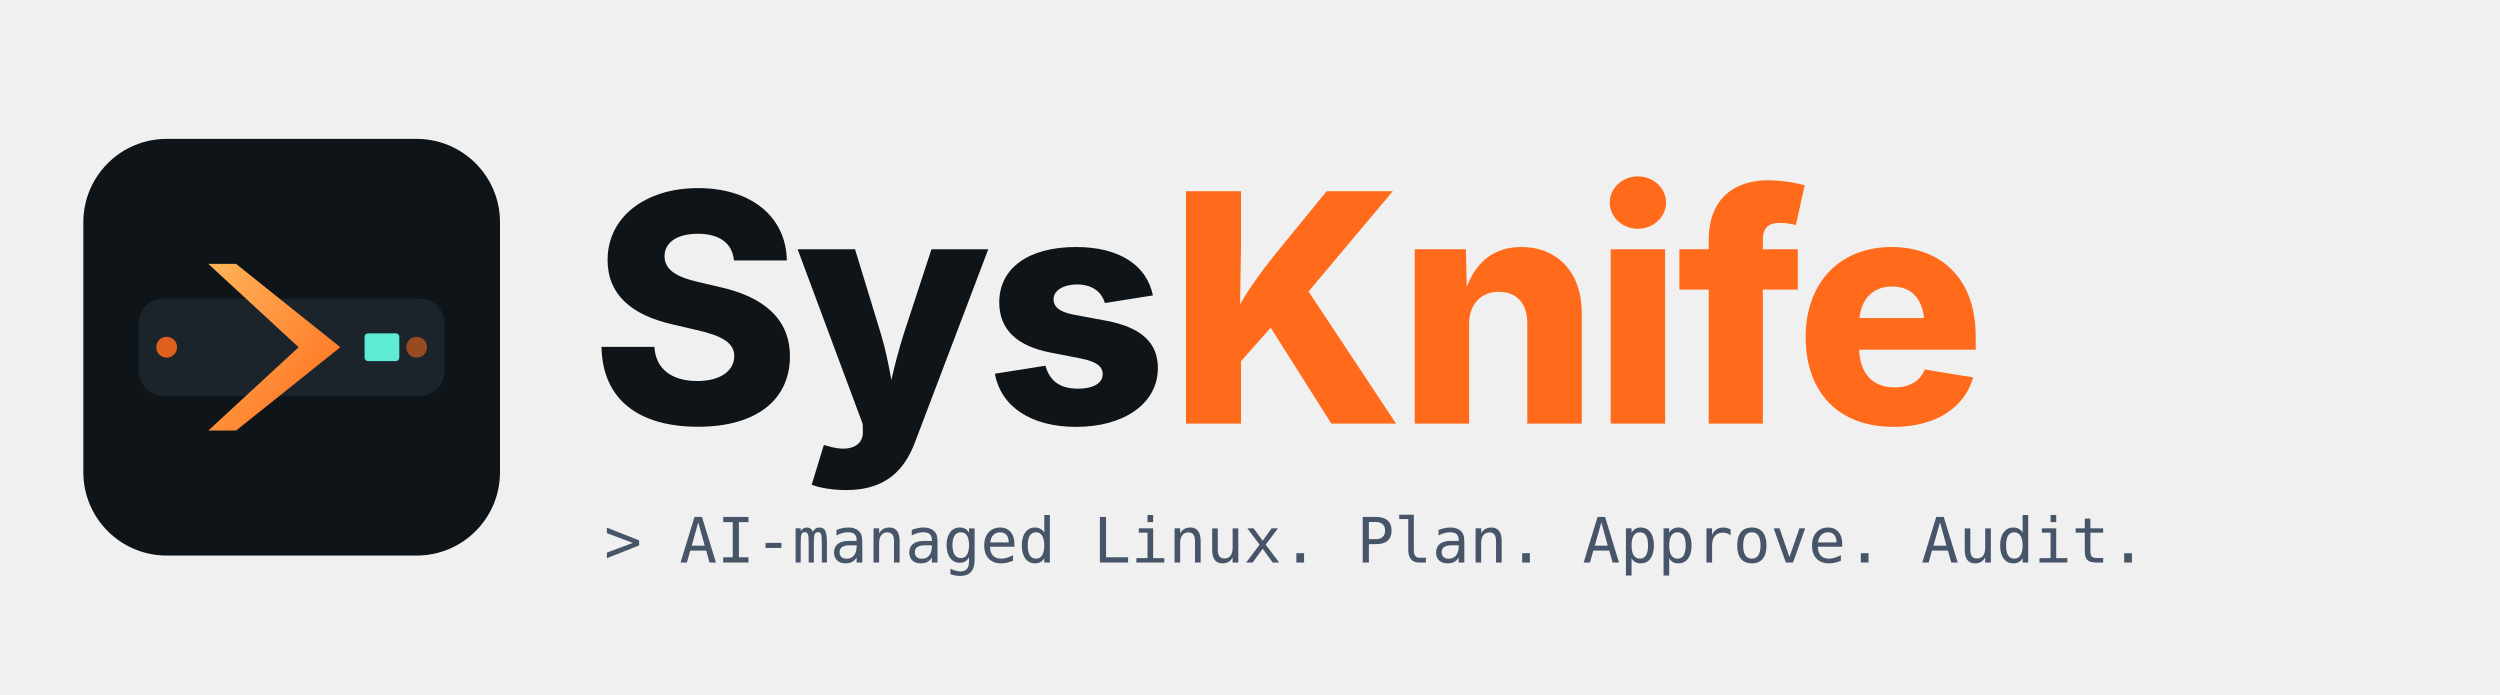
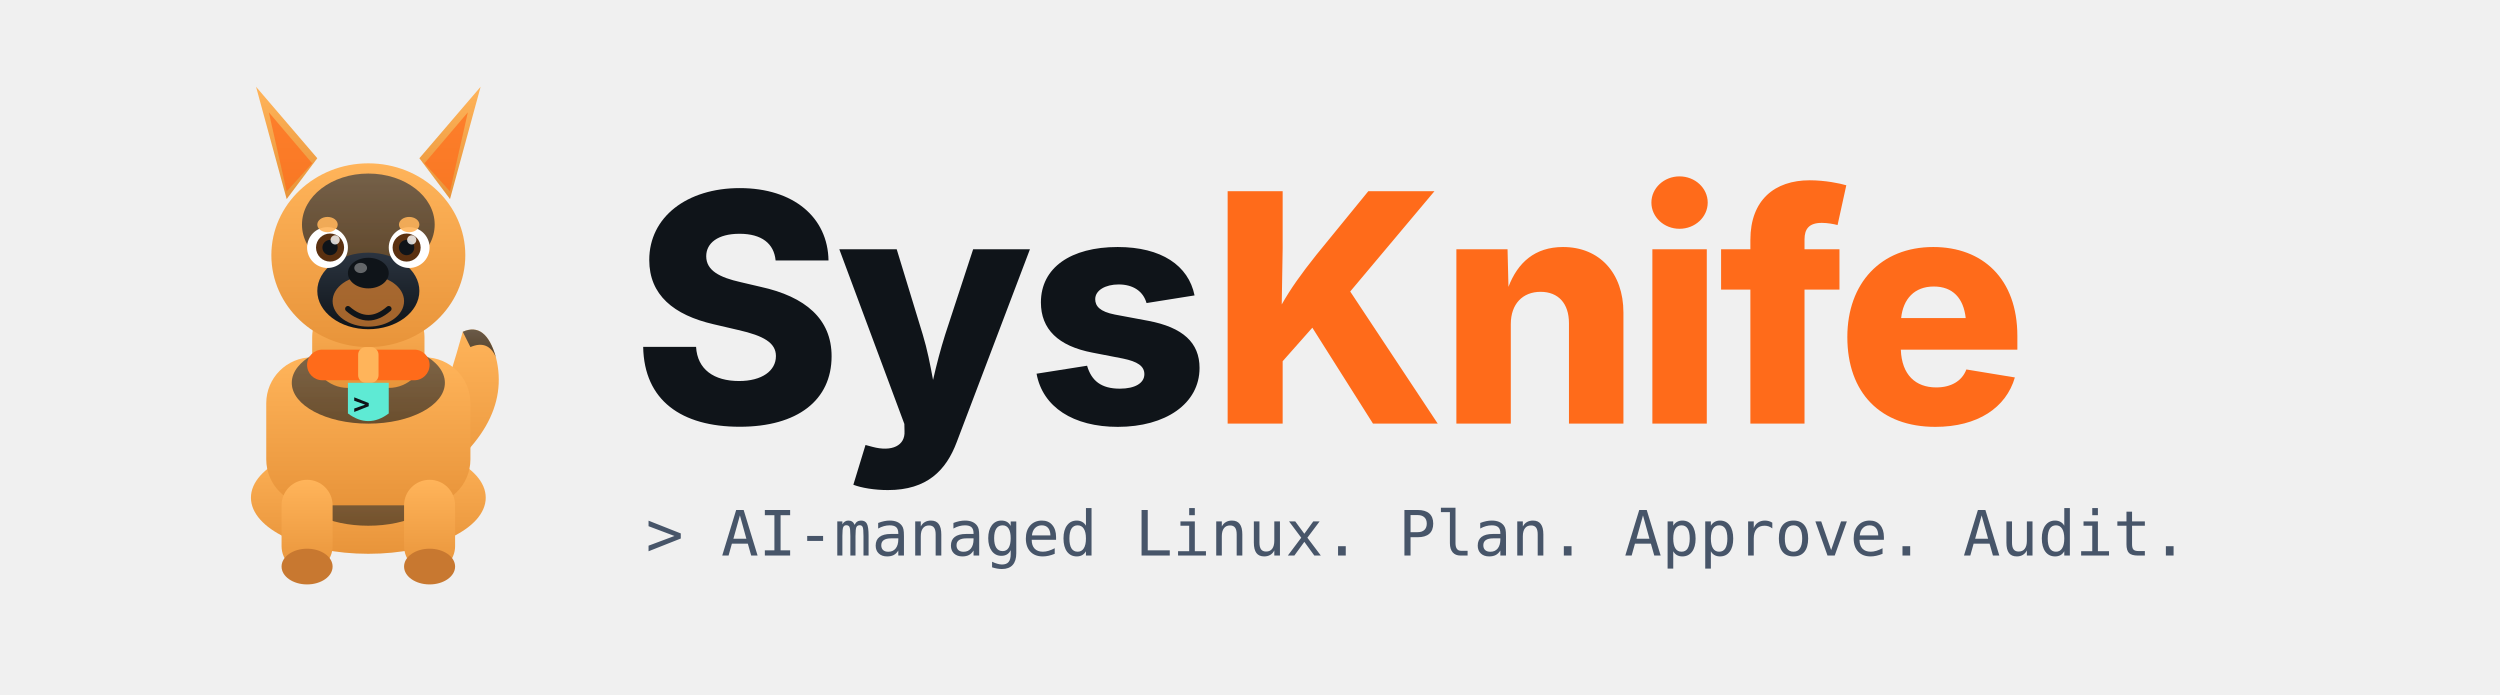
- <svg xmlns="http://www.w3.org/2000/svg" viewBox="0 0 720 200" width="720" height="200" role="img" aria-label="SysKnife wordmark">
+ <svg xmlns="http://www.w3.org/2000/svg" viewBox="0 0 720 200" width="720" height="200" role="img" aria-labelledby="wm-title wm-desc">
  <defs>
-     <linearGradient id="bladeGradWM" x1="0" y1="0" x2="1" y2="1">
+     <linearGradient id="coatGradWM" x1="0" y1="0" x2="0" y2="1">
      <stop offset="0%" stop-color="#FFB45A" />
-       <stop offset="100%" stop-color="#FF6B1A" />
+       <stop offset="100%" stop-color="#E8943A" />
+     </linearGradient>
+     <linearGradient id="saddleGradWM" x1="0" y1="0" x2="0" y2="1">
+       <stop offset="0%" stop-color="#2B3440" />
+       <stop offset="100%" stop-color="#0F1419" />
    </linearGradient>
  </defs>
-   <g transform="translate(20 36) scale(0.5)">
-     <rect x="8" y="8" width="240" height="240" rx="48" ry="48" fill="#0F1419" />
-     <rect x="40" y="100" width="176" height="56" rx="14" ry="14" fill="#1B232B" />
-     <circle cx="56" cy="128" r="6" fill="#FF6B1A" opacity="0.85" />
-     <circle cx="200" cy="128" r="6" fill="#FF6B1A" opacity="0.55" />
-     <path d="M 80 80 L 132 128 L 80 176 L 96 176 L 156 128 L 96 80 Z" fill="url(#bladeGradWM)" />
-     <rect x="170" y="120" width="20" height="16" rx="2" ry="2" fill="#5EEAD4" />
+   <g transform="translate(12, 0) scale(0.735)">
+     <path d="M 148 192 Q 185 168 178 140 Q 174 126 165 130 Q 160 148 155 162 Z" fill="url(#coatGradWM)" />
+     <path d="M 165 130 Q 174 126 178 140 Q 175 133 168 136 Z" fill="url(#saddleGradWM)" opacity="0.7" />
+     <ellipse cx="128" cy="195" rx="46" ry="22" fill="url(#coatGradWM)" />
+     <ellipse cx="128" cy="192" rx="28" ry="14" fill="url(#saddleGradWM)" opacity="0.55" />
+     <rect x="88" y="140" width="80" height="58" rx="18" ry="18" fill="url(#coatGradWM)" />
+     <ellipse cx="128" cy="150" rx="30" ry="16" fill="url(#saddleGradWM)" opacity="0.60" />
+     <rect x="94" y="188" width="20" height="36" rx="10" ry="10" fill="url(#coatGradWM)" />
+     <ellipse cx="104" cy="222" rx="10" ry="7" fill="#C87830" />
+     <rect x="142" y="188" width="20" height="36" rx="10" ry="10" fill="url(#coatGradWM)" />
+     <ellipse cx="152" cy="222" rx="10" ry="7" fill="#C87830" />
+     <rect x="106" y="118" width="44" height="34" rx="14" ry="14" fill="url(#coatGradWM)" />
+     <ellipse cx="128" cy="100" rx="38" ry="36" fill="url(#coatGradWM)" />
+     <ellipse cx="128" cy="88" rx="26" ry="20" fill="url(#saddleGradWM)" opacity="0.65" />
+     <path d="M 96 78 L 84 34 L 108 62 Z" fill="url(#coatGradWM)" />
+     <path d="M 96 75 L 89 44 L 106 64 Z" fill="#FF6B1A" opacity="0.70" />
+     <path d="M 160 78 L 172 34 L 148 62 Z" fill="url(#coatGradWM)" />
+     <path d="M 160 75 L 167 44 L 150 64 Z" fill="#FF6B1A" opacity="0.70" />
+     <ellipse cx="128" cy="114" rx="20" ry="15" fill="url(#saddleGradWM)" />
+     <ellipse cx="128" cy="118" rx="14" ry="10" fill="#C87830" opacity="0.80" />
+     <ellipse cx="128" cy="107" rx="8" ry="6" fill="#0F1419" />
+     <ellipse cx="125" cy="105" rx="2.5" ry="2" fill="#fff" opacity="0.35" />
+     <ellipse cx="112" cy="97" rx="8" ry="8" fill="#fff" />
+     <ellipse cx="113" cy="97" rx="5.5" ry="5.5" fill="#5A3010" />
+     <ellipse cx="113" cy="97" rx="3" ry="3" fill="#0F1419" />
+     <ellipse cx="115" cy="94" rx="1.8" ry="1.8" fill="#fff" opacity="0.80" />
+     <ellipse cx="144" cy="97" rx="8" ry="8" fill="#fff" />
+     <ellipse cx="143" cy="97" rx="5.5" ry="5.5" fill="#5A3010" />
+     <ellipse cx="143" cy="97" rx="3" ry="3" fill="#0F1419" />
+     <ellipse cx="145" cy="94" rx="1.8" ry="1.8" fill="#fff" opacity="0.80" />
+     <ellipse cx="112" cy="88" rx="4" ry="3" fill="#FFB45A" opacity="0.90" />
+     <ellipse cx="144" cy="88" rx="4" ry="3" fill="#FFB45A" opacity="0.90" />
+     <path d="M 120 121 Q 128 128 136 121" stroke="#0F1419" stroke-width="2.2" fill="none" stroke-linecap="round" />
+     <rect x="104" y="137" width="48" height="12" rx="6" ry="6" fill="#FF6B1A" />
+     <rect x="124" y="136" width="8" height="14" rx="3" ry="3" fill="#FFB45A" />
+     <path d="M 120 150 L 136 150 L 136 162 Q 128 168 120 162 Z" fill="#5EEAD4" />
+     <text x="122" y="162" font-family="ui-monospace, monospace" font-size="11" font-weight="700" fill="#0F1419">&gt;</text>
  </g>
-   <g transform="translate(170 122)">
+   <g transform="translate(182 122)">
    <text font-family="ui-sans-serif, system-ui, -apple-system, 'Segoe UI', Inter, sans-serif" font-size="92" font-weight="800" letter-spacing="-2" fill="#0F1419">
      Sys<tspan fill="#FF6B1A">Knife</tspan>
    </text>
  </g>
-   <g transform="translate(174 162)">
+   <g transform="translate(186 160)">
    <text font-family="ui-monospace, SFMono-Regular, Menlo, Consolas, monospace" font-size="18" fill="#475569">
      &gt; AI-managed Linux. Plan. Approve. Audit.
    </text>
  </g>
</svg>
